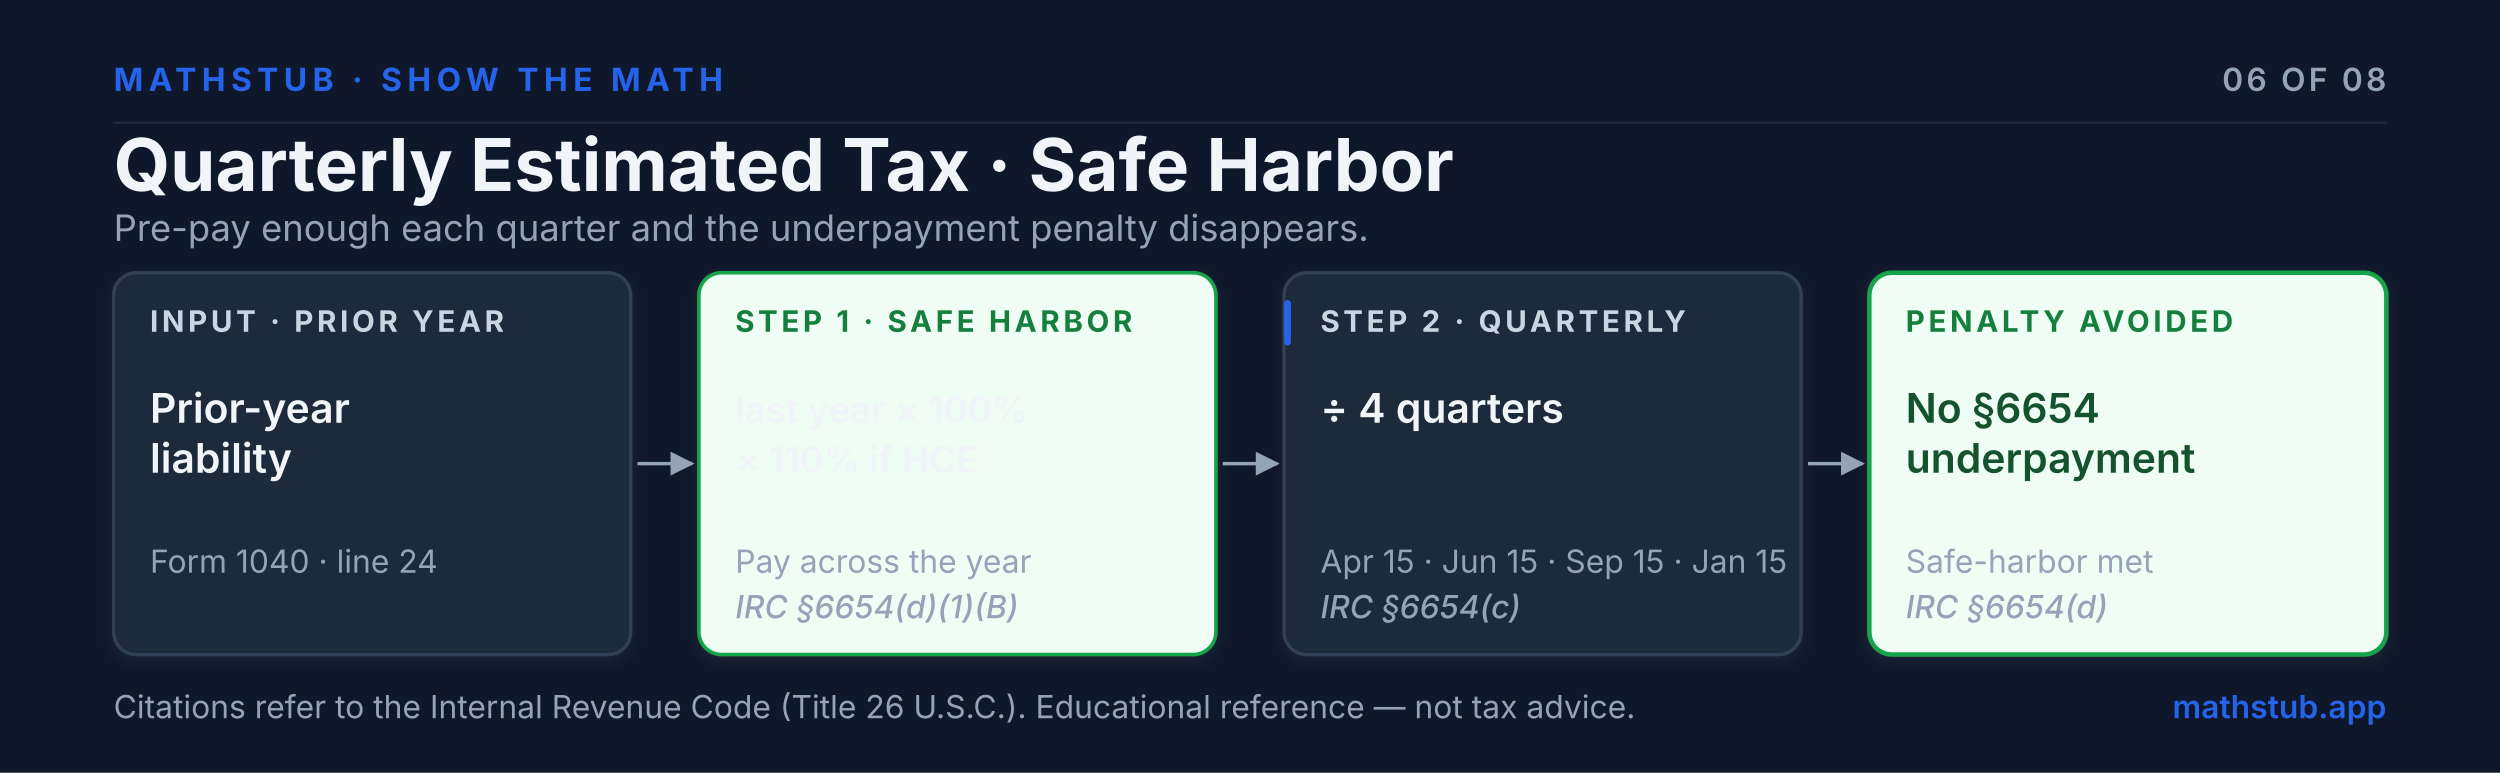
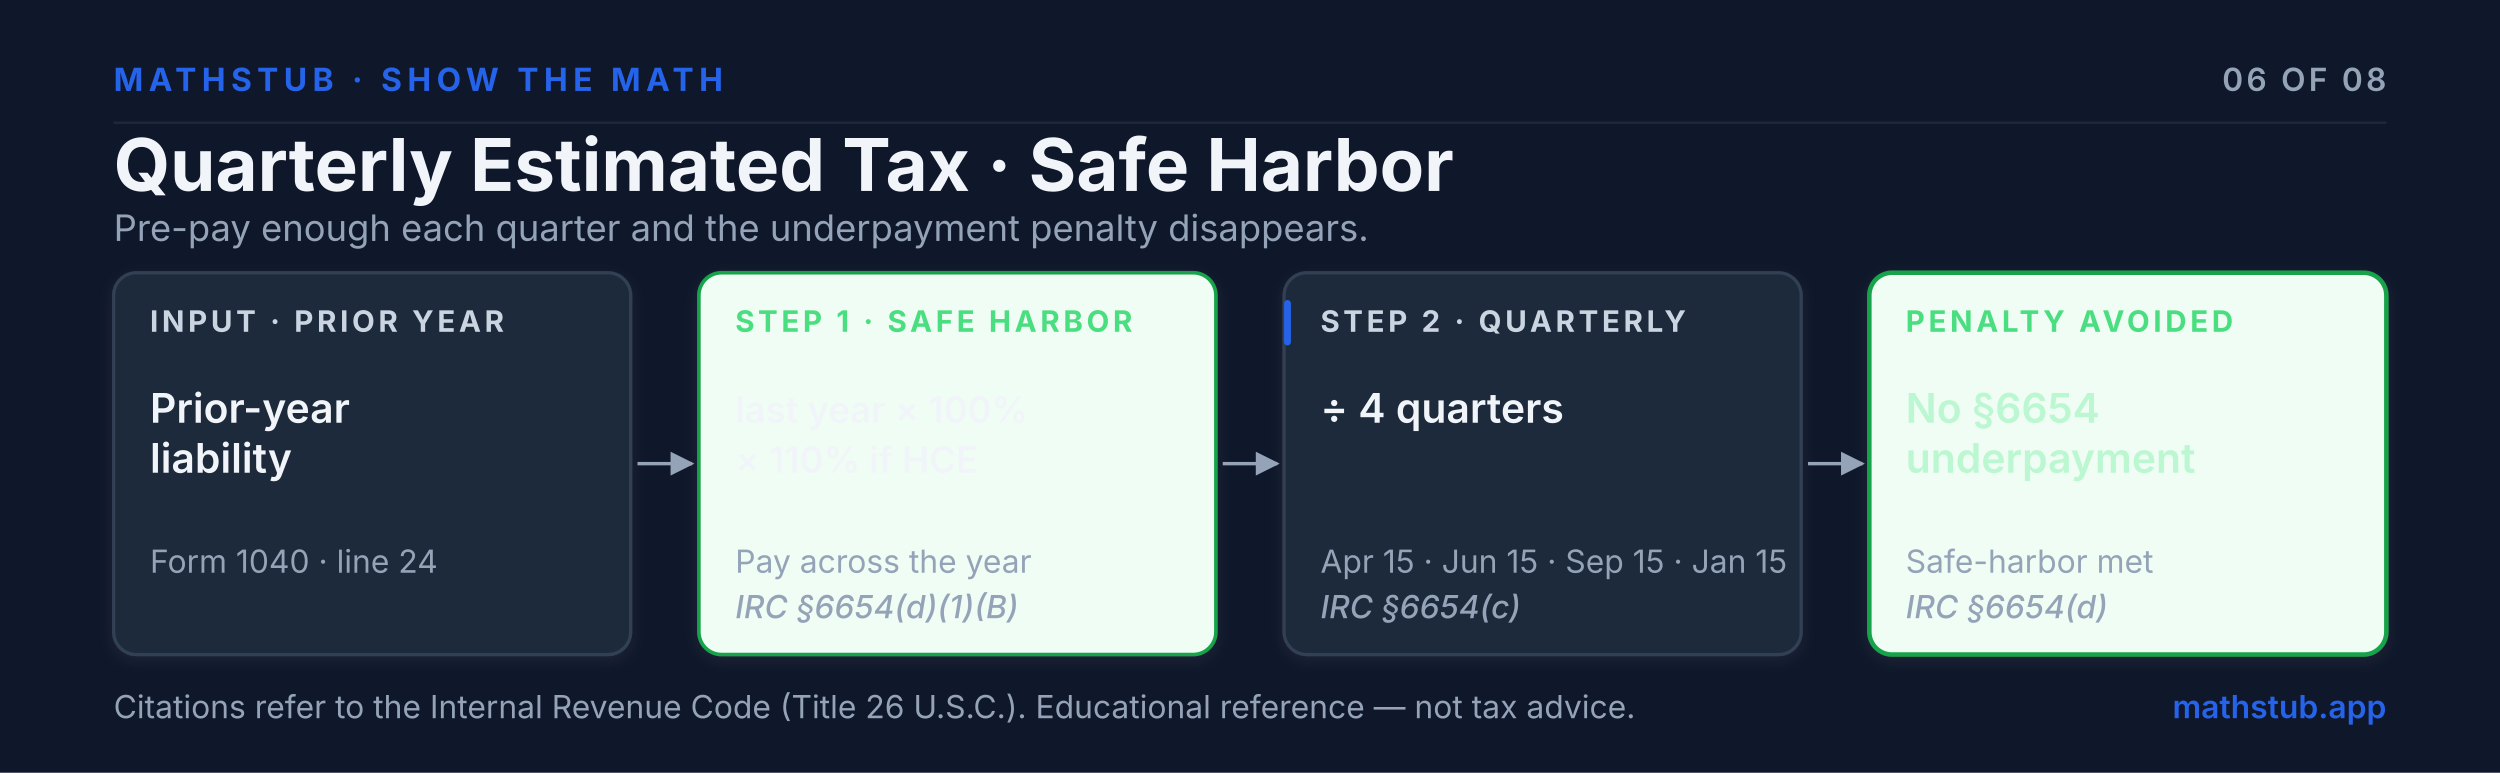
<svg xmlns="http://www.w3.org/2000/svg" viewBox="0 0 1100 340" width="1100" height="340" font-family="Inter, system-ui, -apple-system, 'Segoe UI', sans-serif">
  <defs>
    <marker id="arrow" viewBox="0 0 10 10" refX="9" refY="5" markerWidth="7" markerHeight="7" orient="auto-start-reverse">
      <path d="M0,0 L10,5 L0,10 z" fill="#94a3b8" />
    </marker>
    <filter id="boxShadow" x="-5%" y="-5%" width="110%" height="115%">
      <feDropShadow dx="0" dy="2" stdDeviation="3" flood-color="#f1f5f9" flood-opacity="0.06" />
    </filter>
  </defs>
  <rect width="1100" height="340" fill="#0f172a" />
  <text x="50" y="40" font-size="14" font-weight="700" fill="#2563eb" letter-spacing="2.4">MATHSTUB · SHOW THE MATH</text>
  <text x="1050" y="40" font-size="14" font-weight="600" fill="#94a3b8" text-anchor="end" letter-spacing="1.4">06 OF 08</text>
  <line x1="50" y1="54" x2="1050" y2="54" stroke="#1f2937" stroke-width="1" />
  <text x="50" y="84" font-size="32" font-weight="700" fill="#f1f5f9">Quarterly Estimated Tax · Safe Harbor</text>
  <text x="50" y="106" font-size="16" font-weight="400" fill="#94a3b8">Pre-pay enough each quarter and the underpayment penalty disappears.</text>
  <rect x="50" y="120" width="227.5" height="168" rx="10" fill="#1e293b" stroke="#334155" stroke-width="1.4" filter="url(#boxShadow)" />
  <text x="66" y="146" font-size="13" font-weight="700" fill="#cbd5e1" letter-spacing="1.6">INPUT · PRIOR YEAR</text>
  <text x="66" y="186" font-size="18" font-weight="600" fill="#f1f5f9">Prior-year</text>
  <text x="66" y="208" font-size="18" font-weight="600" fill="#f1f5f9">liability</text>
  <text x="66" y="252" font-size="14" font-weight="400" fill="#94a3b8">Form 1040 · line 24</text>
  <line x1="280.5" y1="204" x2="304.5" y2="204" stroke="#94a3b8" stroke-width="1.5" marker-end="url(#arrow)" />
  <rect x="307.5" y="120" width="227.5" height="168" rx="10" fill="#f0fdf4" stroke="#16a34a" stroke-width="1.6" filter="url(#boxShadow)" />
-   <text x="323.5" y="146" font-size="13" font-weight="700" fill="#15803d" letter-spacing="1.6">STEP 1 · SAFE HARBOR</text>
+   <text x="323.5" y="146" font-size="13" font-weight="700" fill="#4ade80" letter-spacing="1.6">STEP 1 · SAFE HARBOR</text>
  <text x="323.5" y="186" font-size="16" font-weight="600" fill="#f1f5f9">last year × 100%</text>
  <text x="323.5" y="208" font-size="16" font-weight="600" fill="#f1f5f9">× 110% if HCE</text>
  <text x="323.5" y="252" font-size="14" font-weight="400" fill="#94a3b8">Pay across the year</text>
  <text x="323.5" y="272" font-size="14" font-style="italic" font-weight="500" fill="#94a3b8">IRC §6654(d)(1)(B)</text>
  <line x1="538" y1="204" x2="562" y2="204" stroke="#94a3b8" stroke-width="1.5" marker-end="url(#arrow)" />
  <rect x="565" y="120" width="227.5" height="168" rx="10" fill="#1e293b" stroke="#334155" stroke-width="1.4" filter="url(#boxShadow)" />
  <rect x="565" y="132" width="3" height="20" rx="1.5" fill="#2563eb" />
  <text x="581" y="146" font-size="13" font-weight="700" fill="#cbd5e1" letter-spacing="1.6">STEP 2 · QUARTERLY</text>
  <text x="581" y="186" font-size="18" font-weight="600" fill="#f1f5f9">÷ 4 quarters</text>
  <text x="581" y="252" font-size="14" font-weight="400" fill="#94a3b8">Apr 15 · Jun 15 · Sep 15 · Jan 15</text>
  <text x="581" y="272" font-size="14" font-style="italic" font-weight="500" fill="#94a3b8">IRC §6654(c)</text>
  <line x1="795.5" y1="204" x2="819.5" y2="204" stroke="#94a3b8" stroke-width="1.5" marker-end="url(#arrow)" />
  <rect x="822.5" y="120" width="227.5" height="168" rx="10" fill="#f0fdf4" stroke="#16a34a" stroke-width="2" filter="url(#boxShadow)" />
-   <text x="838.5" y="146" font-size="13" font-weight="700" fill="#15803d" letter-spacing="1.6">PENALTY AVOIDED</text>
-   <text x="838.5" y="186" font-size="18" font-weight="600" fill="#14532d">No §6654</text>
-   <text x="838.5" y="208" font-size="18" font-weight="600" fill="#14532d">underpayment</text>
+   <text x="838.5" y="146" font-size="13" font-weight="700" fill="#4ade80" letter-spacing="1.6">PENALTY AVOIDED</text>
+   <text x="838.5" y="186" font-size="18" font-weight="600" fill="#bbf7d0">No §6654</text>
+   <text x="838.5" y="208" font-size="18" font-weight="600" fill="#bbf7d0">underpayment</text>
  <text x="838.5" y="252" font-size="14" font-weight="400" fill="#94a3b8">Safe-harbor met</text>
  <text x="838.5" y="272" font-size="14" font-style="italic" font-weight="500" fill="#94a3b8">IRC §6654(d)</text>
  <line x1="50" y1="476" x2="1050" y2="476" stroke="#1f2937" stroke-width="1" />
  <text x="50" y="316" font-size="14" fill="#94a3b8">Citations refer to the Internal Revenue Code (Title 26 U.S.C.). Educational reference — not tax advice.</text>
  <text x="1050" y="316" font-size="14" font-weight="600" fill="#2563eb" text-anchor="end">mathstub.app</text>
</svg>
